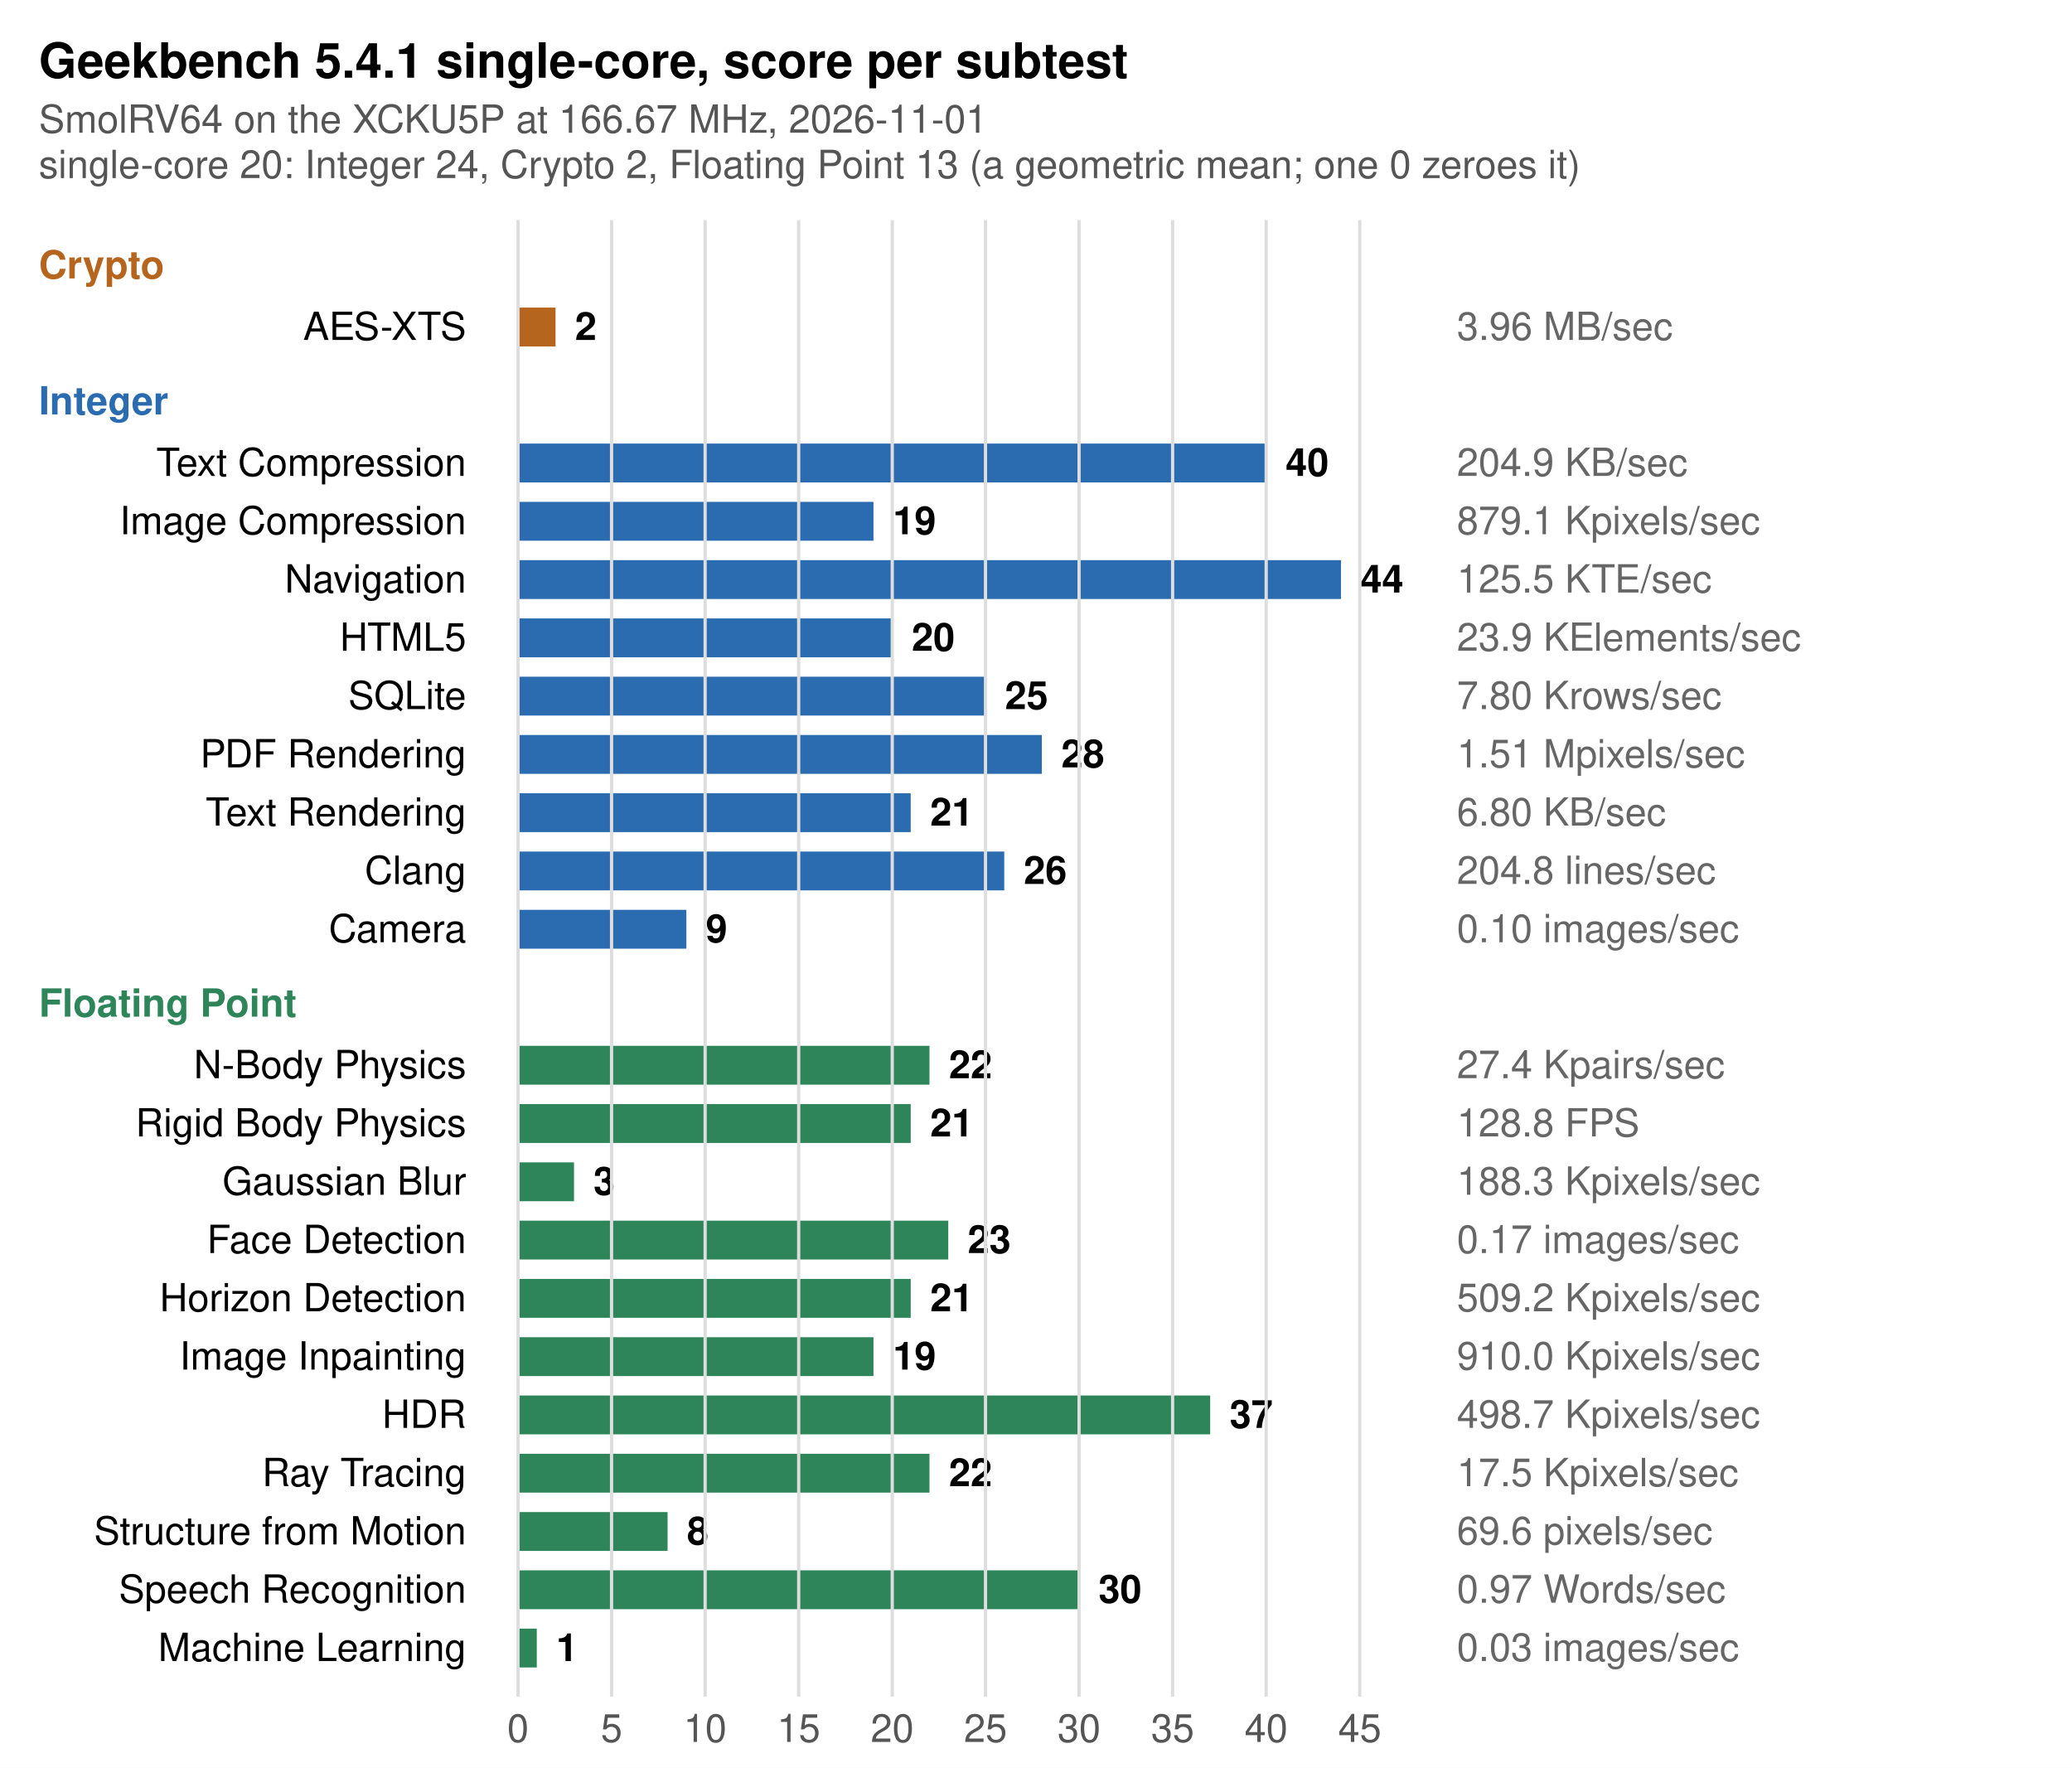
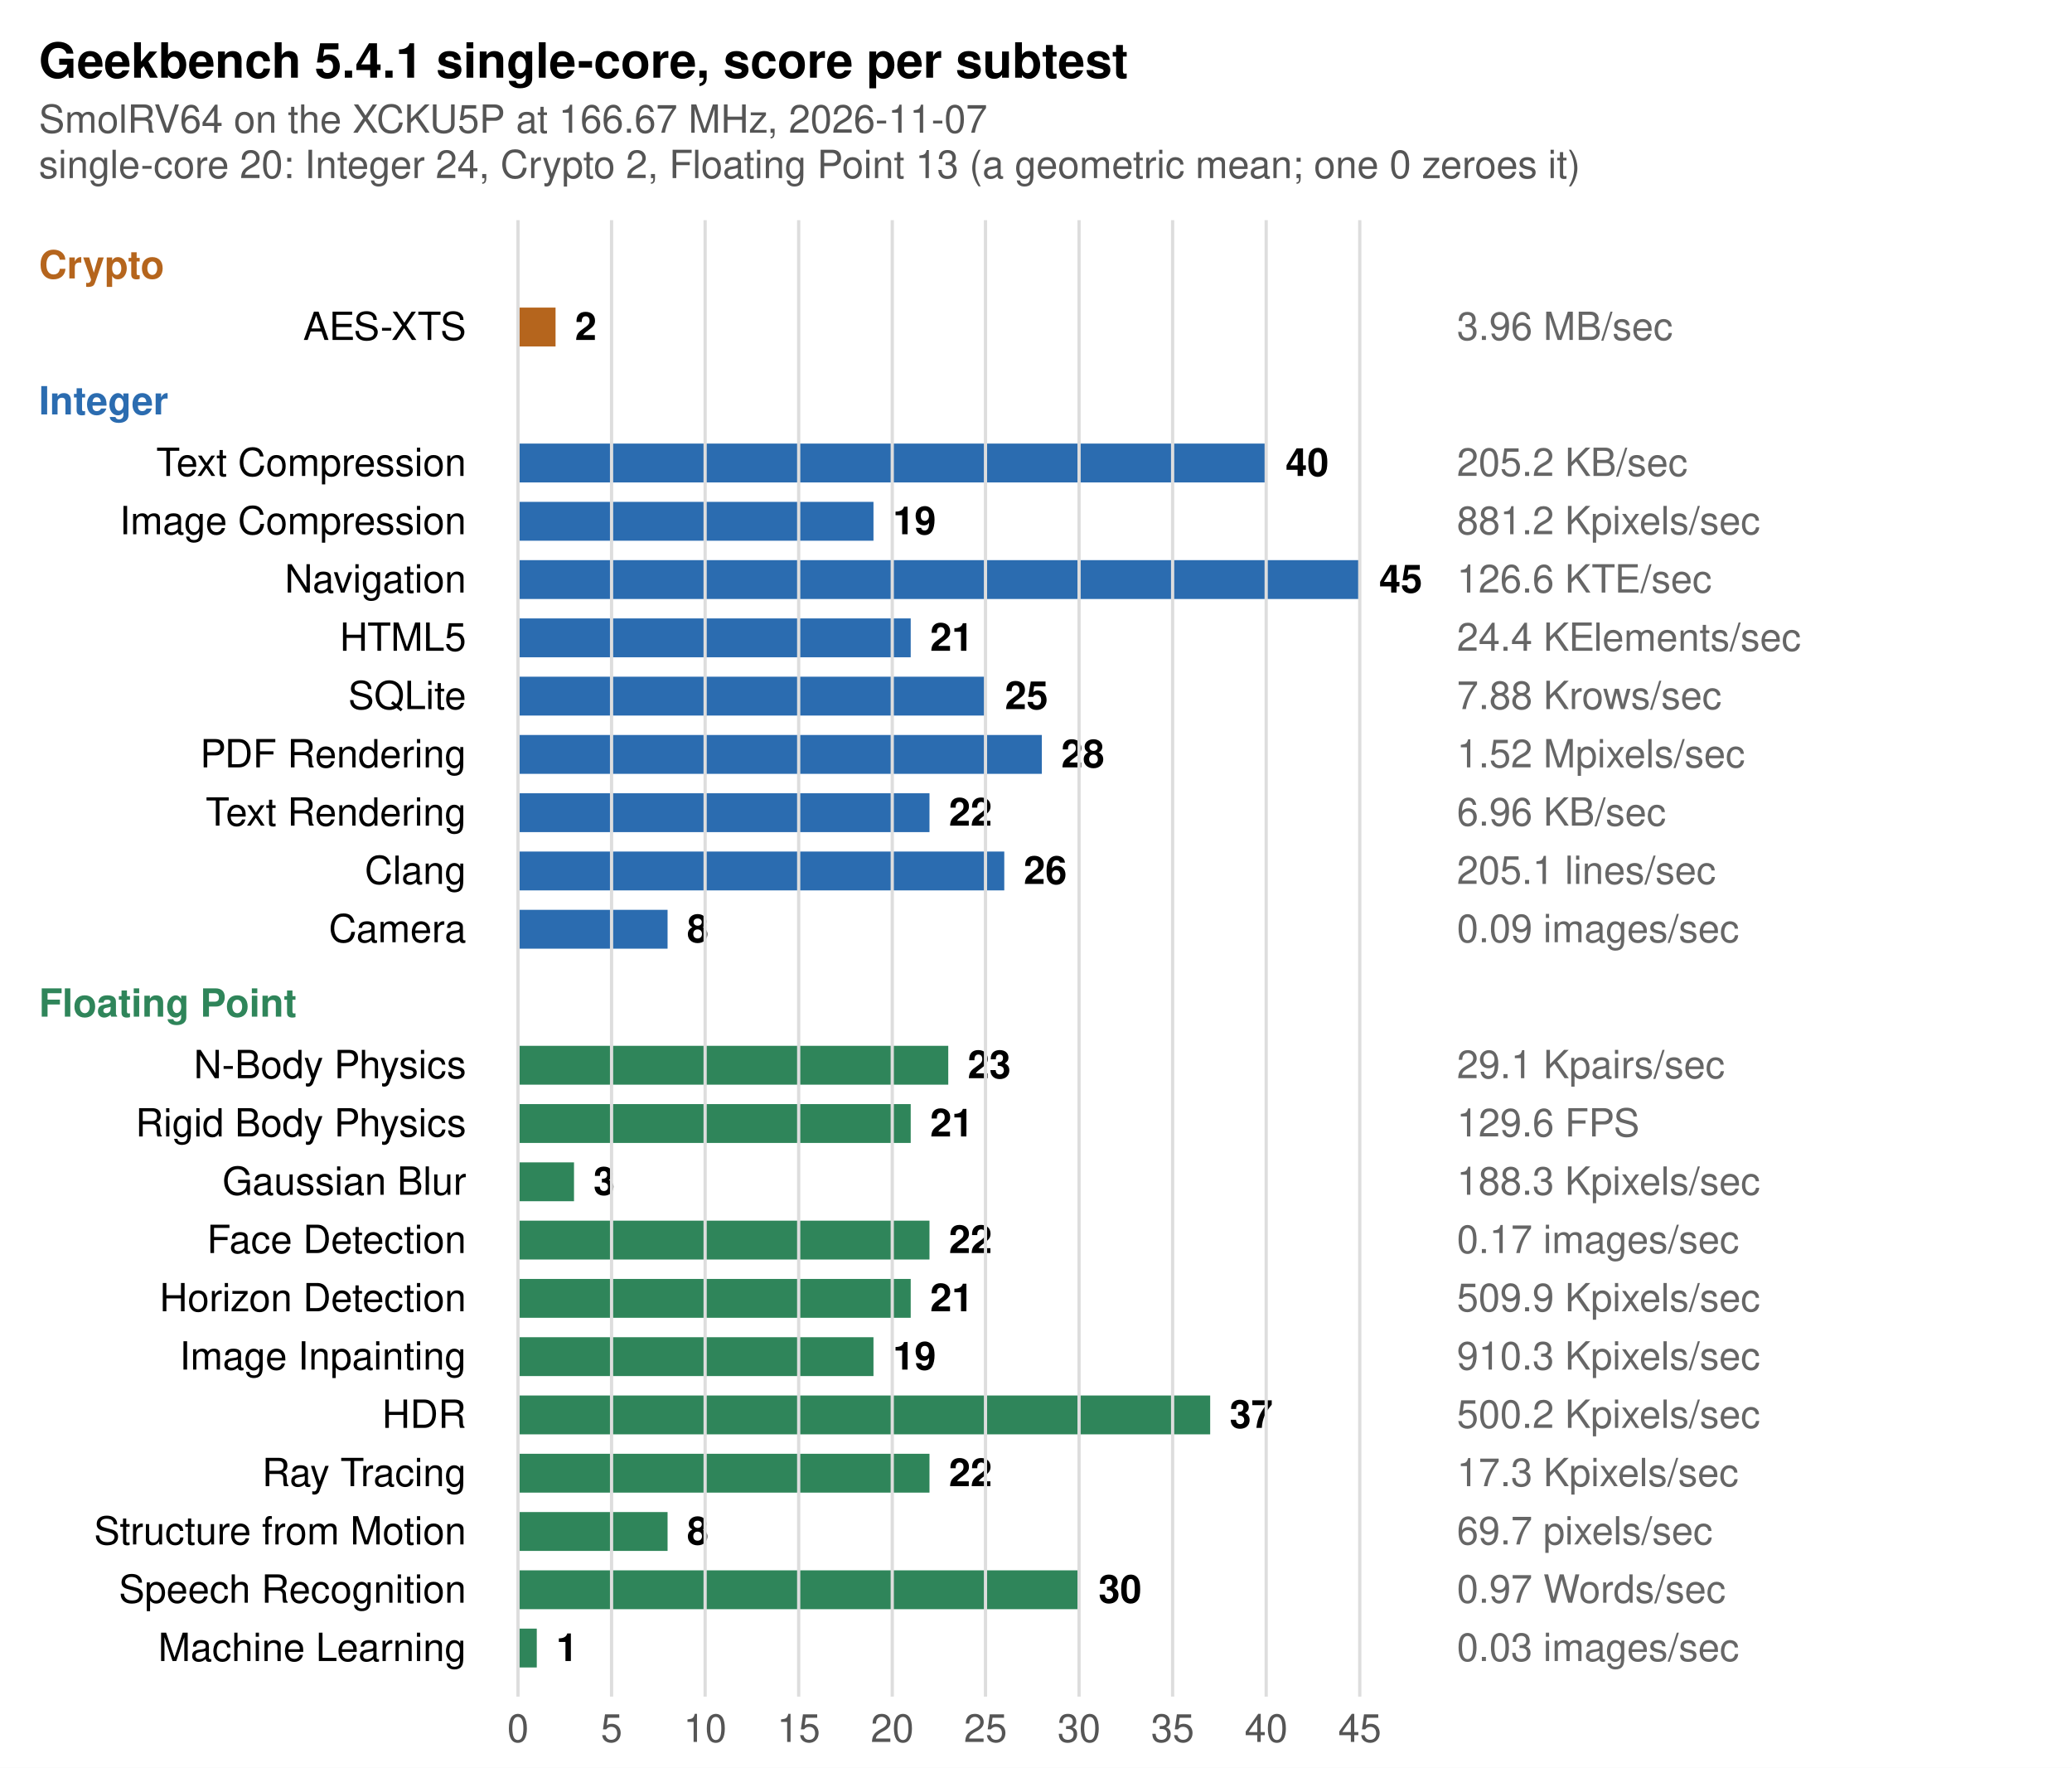
<svg xmlns="http://www.w3.org/2000/svg" width="640" height="546" font-family="Helvetica, Arial, sans-serif" font-size="12">
  <rect width="100%" height="100%" fill="white" />
  <text x="12" y="24" font-size="15" font-weight="bold">Geekbench 5.4.1 single-core, score per subtest</text>
-   <text x="12" y="41" fill="#555">SmolRV64 on the XCKU5P at 166.67 MHz, 2026-11-01</text>
+   <text x="12" y="41" fill="#555">SmolRV64 on the XCKU5P at 166.67 MHz, 2026-11-07</text>
  <text x="12" y="55" fill="#555">single-core 20: Integer 24, Crypto 2, Floating Point 13 (a geometric mean; one 0 zeroes it)</text>
  <text x="12" y="86" font-weight="bold" fill="#b5651d">Crypto</text>
  <text x="144" y="105" text-anchor="end">AES-XTS</text>
  <rect x="160" y="95" width="11.6" height="12" fill="#b5651d" />
  <text x="177.6" y="105" font-weight="bold">2</text>
  <text x="450" y="105" fill="#666">3.96 MB/sec</text>
  <text x="12" y="128" font-weight="bold" fill="#2b6cb0">Integer</text>
  <text x="144" y="147" text-anchor="end">Text Compression</text>
  <rect x="160" y="137" width="231.1" height="12" fill="#2b6cb0" />
  <text x="397.1" y="147" font-weight="bold">40</text>
-   <text x="450" y="147" fill="#666">204.9 KB/sec</text>
+   <text x="450" y="147" fill="#666">205.2 KB/sec</text>
  <text x="144" y="165" text-anchor="end">Image Compression</text>
  <rect x="160" y="155" width="109.8" height="12" fill="#2b6cb0" />
  <text x="275.8" y="165" font-weight="bold">19</text>
-   <text x="450" y="165" fill="#666">879.1 Kpixels/sec</text>
+   <text x="450" y="165" fill="#666">881.2 Kpixels/sec</text>
  <text x="144" y="183" text-anchor="end">Navigation</text>
-   <rect x="160" y="173" width="254.2" height="12" fill="#2b6cb0" />
-   <text x="420.2" y="183" font-weight="bold">44</text>
-   <text x="450" y="183" fill="#666">125.5 KTE/sec</text>
+   <rect x="160" y="173" width="260.0" height="12" fill="#2b6cb0" />
+   <text x="426.0" y="183" font-weight="bold">45</text>
+   <text x="450" y="183" fill="#666">126.6 KTE/sec</text>
  <text x="144" y="201" text-anchor="end">HTML5</text>
-   <rect x="160" y="191" width="115.6" height="12" fill="#2b6cb0" />
-   <text x="281.6" y="201" font-weight="bold">20</text>
-   <text x="450" y="201" fill="#666">23.9 KElements/sec</text>
+   <rect x="160" y="191" width="121.3" height="12" fill="#2b6cb0" />
+   <text x="287.3" y="201" font-weight="bold">21</text>
+   <text x="450" y="201" fill="#666">24.4 KElements/sec</text>
  <text x="144" y="219" text-anchor="end">SQLite</text>
  <rect x="160" y="209" width="144.4" height="12" fill="#2b6cb0" />
  <text x="310.4" y="219" font-weight="bold">25</text>
-   <text x="450" y="219" fill="#666">7.80 Krows/sec</text>
+   <text x="450" y="219" fill="#666">7.88 Krows/sec</text>
  <text x="144" y="237" text-anchor="end">PDF Rendering</text>
  <rect x="160" y="227" width="161.8" height="12" fill="#2b6cb0" />
  <text x="327.8" y="237" font-weight="bold">28</text>
-   <text x="450" y="237" fill="#666">1.51 Mpixels/sec</text>
+   <text x="450" y="237" fill="#666">1.52 Mpixels/sec</text>
  <text x="144" y="255" text-anchor="end">Text Rendering</text>
-   <rect x="160" y="245" width="121.3" height="12" fill="#2b6cb0" />
-   <text x="287.3" y="255" font-weight="bold">21</text>
-   <text x="450" y="255" fill="#666">6.80 KB/sec</text>
+   <rect x="160" y="245" width="127.1" height="12" fill="#2b6cb0" />
+   <text x="293.1" y="255" font-weight="bold">22</text>
+   <text x="450" y="255" fill="#666">6.96 KB/sec</text>
  <text x="144" y="273" text-anchor="end">Clang</text>
  <rect x="160" y="263" width="150.2" height="12" fill="#2b6cb0" />
  <text x="316.2" y="273" font-weight="bold">26</text>
-   <text x="450" y="273" fill="#666">204.8 lines/sec</text>
+   <text x="450" y="273" fill="#666">205.1 lines/sec</text>
  <text x="144" y="291" text-anchor="end">Camera</text>
-   <rect x="160" y="281" width="52.0" height="12" fill="#2b6cb0" />
-   <text x="218.0" y="291" font-weight="bold">9</text>
-   <text x="450" y="291" fill="#666">0.10 images/sec</text>
+   <rect x="160" y="281" width="46.2" height="12" fill="#2b6cb0" />
+   <text x="212.2" y="291" font-weight="bold">8</text>
+   <text x="450" y="291" fill="#666">0.09 images/sec</text>
  <text x="12" y="314" font-weight="bold" fill="#2f855a">Floating Point</text>
  <text x="144" y="333" text-anchor="end">N-Body Physics</text>
-   <rect x="160" y="323" width="127.1" height="12" fill="#2f855a" />
-   <text x="293.1" y="333" font-weight="bold">22</text>
-   <text x="450" y="333" fill="#666">27.4 Kpairs/sec</text>
+   <rect x="160" y="323" width="132.9" height="12" fill="#2f855a" />
+   <text x="298.9" y="333" font-weight="bold">23</text>
+   <text x="450" y="333" fill="#666">29.1 Kpairs/sec</text>
  <text x="144" y="351" text-anchor="end">Rigid Body Physics</text>
  <rect x="160" y="341" width="121.3" height="12" fill="#2f855a" />
  <text x="287.3" y="351" font-weight="bold">21</text>
-   <text x="450" y="351" fill="#666">128.8 FPS</text>
+   <text x="450" y="351" fill="#666">129.6 FPS</text>
  <text x="144" y="369" text-anchor="end">Gaussian Blur</text>
  <rect x="160" y="359" width="17.3" height="12" fill="#2f855a" />
  <text x="183.3" y="369" font-weight="bold">3</text>
  <text x="450" y="369" fill="#666">188.3 Kpixels/sec</text>
  <text x="144" y="387" text-anchor="end">Face Detection</text>
-   <rect x="160" y="377" width="132.9" height="12" fill="#2f855a" />
-   <text x="298.9" y="387" font-weight="bold">23</text>
+   <rect x="160" y="377" width="127.1" height="12" fill="#2f855a" />
+   <text x="293.1" y="387" font-weight="bold">22</text>
  <text x="450" y="387" fill="#666">0.17 images/sec</text>
  <text x="144" y="405" text-anchor="end">Horizon Detection</text>
  <rect x="160" y="395" width="121.3" height="12" fill="#2f855a" />
  <text x="287.3" y="405" font-weight="bold">21</text>
-   <text x="450" y="405" fill="#666">509.2 Kpixels/sec</text>
+   <text x="450" y="405" fill="#666">509.9 Kpixels/sec</text>
  <text x="144" y="423" text-anchor="end">Image Inpainting</text>
  <rect x="160" y="413" width="109.8" height="12" fill="#2f855a" />
  <text x="275.8" y="423" font-weight="bold">19</text>
-   <text x="450" y="423" fill="#666">910.0 Kpixels/sec</text>
+   <text x="450" y="423" fill="#666">910.3 Kpixels/sec</text>
  <text x="144" y="441" text-anchor="end">HDR</text>
  <rect x="160" y="431" width="213.8" height="12" fill="#2f855a" />
  <text x="379.8" y="441" font-weight="bold">37</text>
-   <text x="450" y="441" fill="#666">498.7 Kpixels/sec</text>
+   <text x="450" y="441" fill="#666">500.2 Kpixels/sec</text>
  <text x="144" y="459" text-anchor="end">Ray Tracing</text>
  <rect x="160" y="449" width="127.1" height="12" fill="#2f855a" />
  <text x="293.1" y="459" font-weight="bold">22</text>
-   <text x="450" y="459" fill="#666">17.5 Kpixels/sec</text>
+   <text x="450" y="459" fill="#666">17.3 Kpixels/sec</text>
  <text x="144" y="477" text-anchor="end">Structure from Motion</text>
  <rect x="160" y="467" width="46.2" height="12" fill="#2f855a" />
  <text x="212.2" y="477" font-weight="bold">8</text>
-   <text x="450" y="477" fill="#666">69.6 pixels/sec</text>
+   <text x="450" y="477" fill="#666">69.7 pixels/sec</text>
  <text x="144" y="495" text-anchor="end">Speech Recognition</text>
  <rect x="160" y="485" width="173.3" height="12" fill="#2f855a" />
  <text x="339.3" y="495" font-weight="bold">30</text>
  <text x="450" y="495" fill="#666">0.97 Words/sec</text>
  <text x="144" y="513" text-anchor="end">Machine Learning</text>
  <rect x="160" y="503" width="5.8" height="12" fill="#2f855a" />
  <text x="171.8" y="513" font-weight="bold">1</text>
  <text x="450" y="513" fill="#666">0.03 images/sec</text>
  <line x1="160.0" y1="68" x2="160.0" y2="524" stroke="#ddd" />
  <text x="160.0" y="538" text-anchor="middle" fill="#555">0</text>
  <line x1="188.9" y1="68" x2="188.9" y2="524" stroke="#ddd" />
  <text x="188.9" y="538" text-anchor="middle" fill="#555">5</text>
  <line x1="217.8" y1="68" x2="217.8" y2="524" stroke="#ddd" />
  <text x="217.8" y="538" text-anchor="middle" fill="#555">10</text>
  <line x1="246.7" y1="68" x2="246.7" y2="524" stroke="#ddd" />
  <text x="246.7" y="538" text-anchor="middle" fill="#555">15</text>
  <line x1="275.6" y1="68" x2="275.6" y2="524" stroke="#ddd" />
  <text x="275.6" y="538" text-anchor="middle" fill="#555">20</text>
  <line x1="304.4" y1="68" x2="304.4" y2="524" stroke="#ddd" />
  <text x="304.4" y="538" text-anchor="middle" fill="#555">25</text>
  <line x1="333.3" y1="68" x2="333.3" y2="524" stroke="#ddd" />
  <text x="333.3" y="538" text-anchor="middle" fill="#555">30</text>
  <line x1="362.2" y1="68" x2="362.2" y2="524" stroke="#ddd" />
  <text x="362.2" y="538" text-anchor="middle" fill="#555">35</text>
  <line x1="391.1" y1="68" x2="391.1" y2="524" stroke="#ddd" />
  <text x="391.1" y="538" text-anchor="middle" fill="#555">40</text>
  <line x1="420.0" y1="68" x2="420.0" y2="524" stroke="#ddd" />
  <text x="420.0" y="538" text-anchor="middle" fill="#555">45</text>
</svg>
